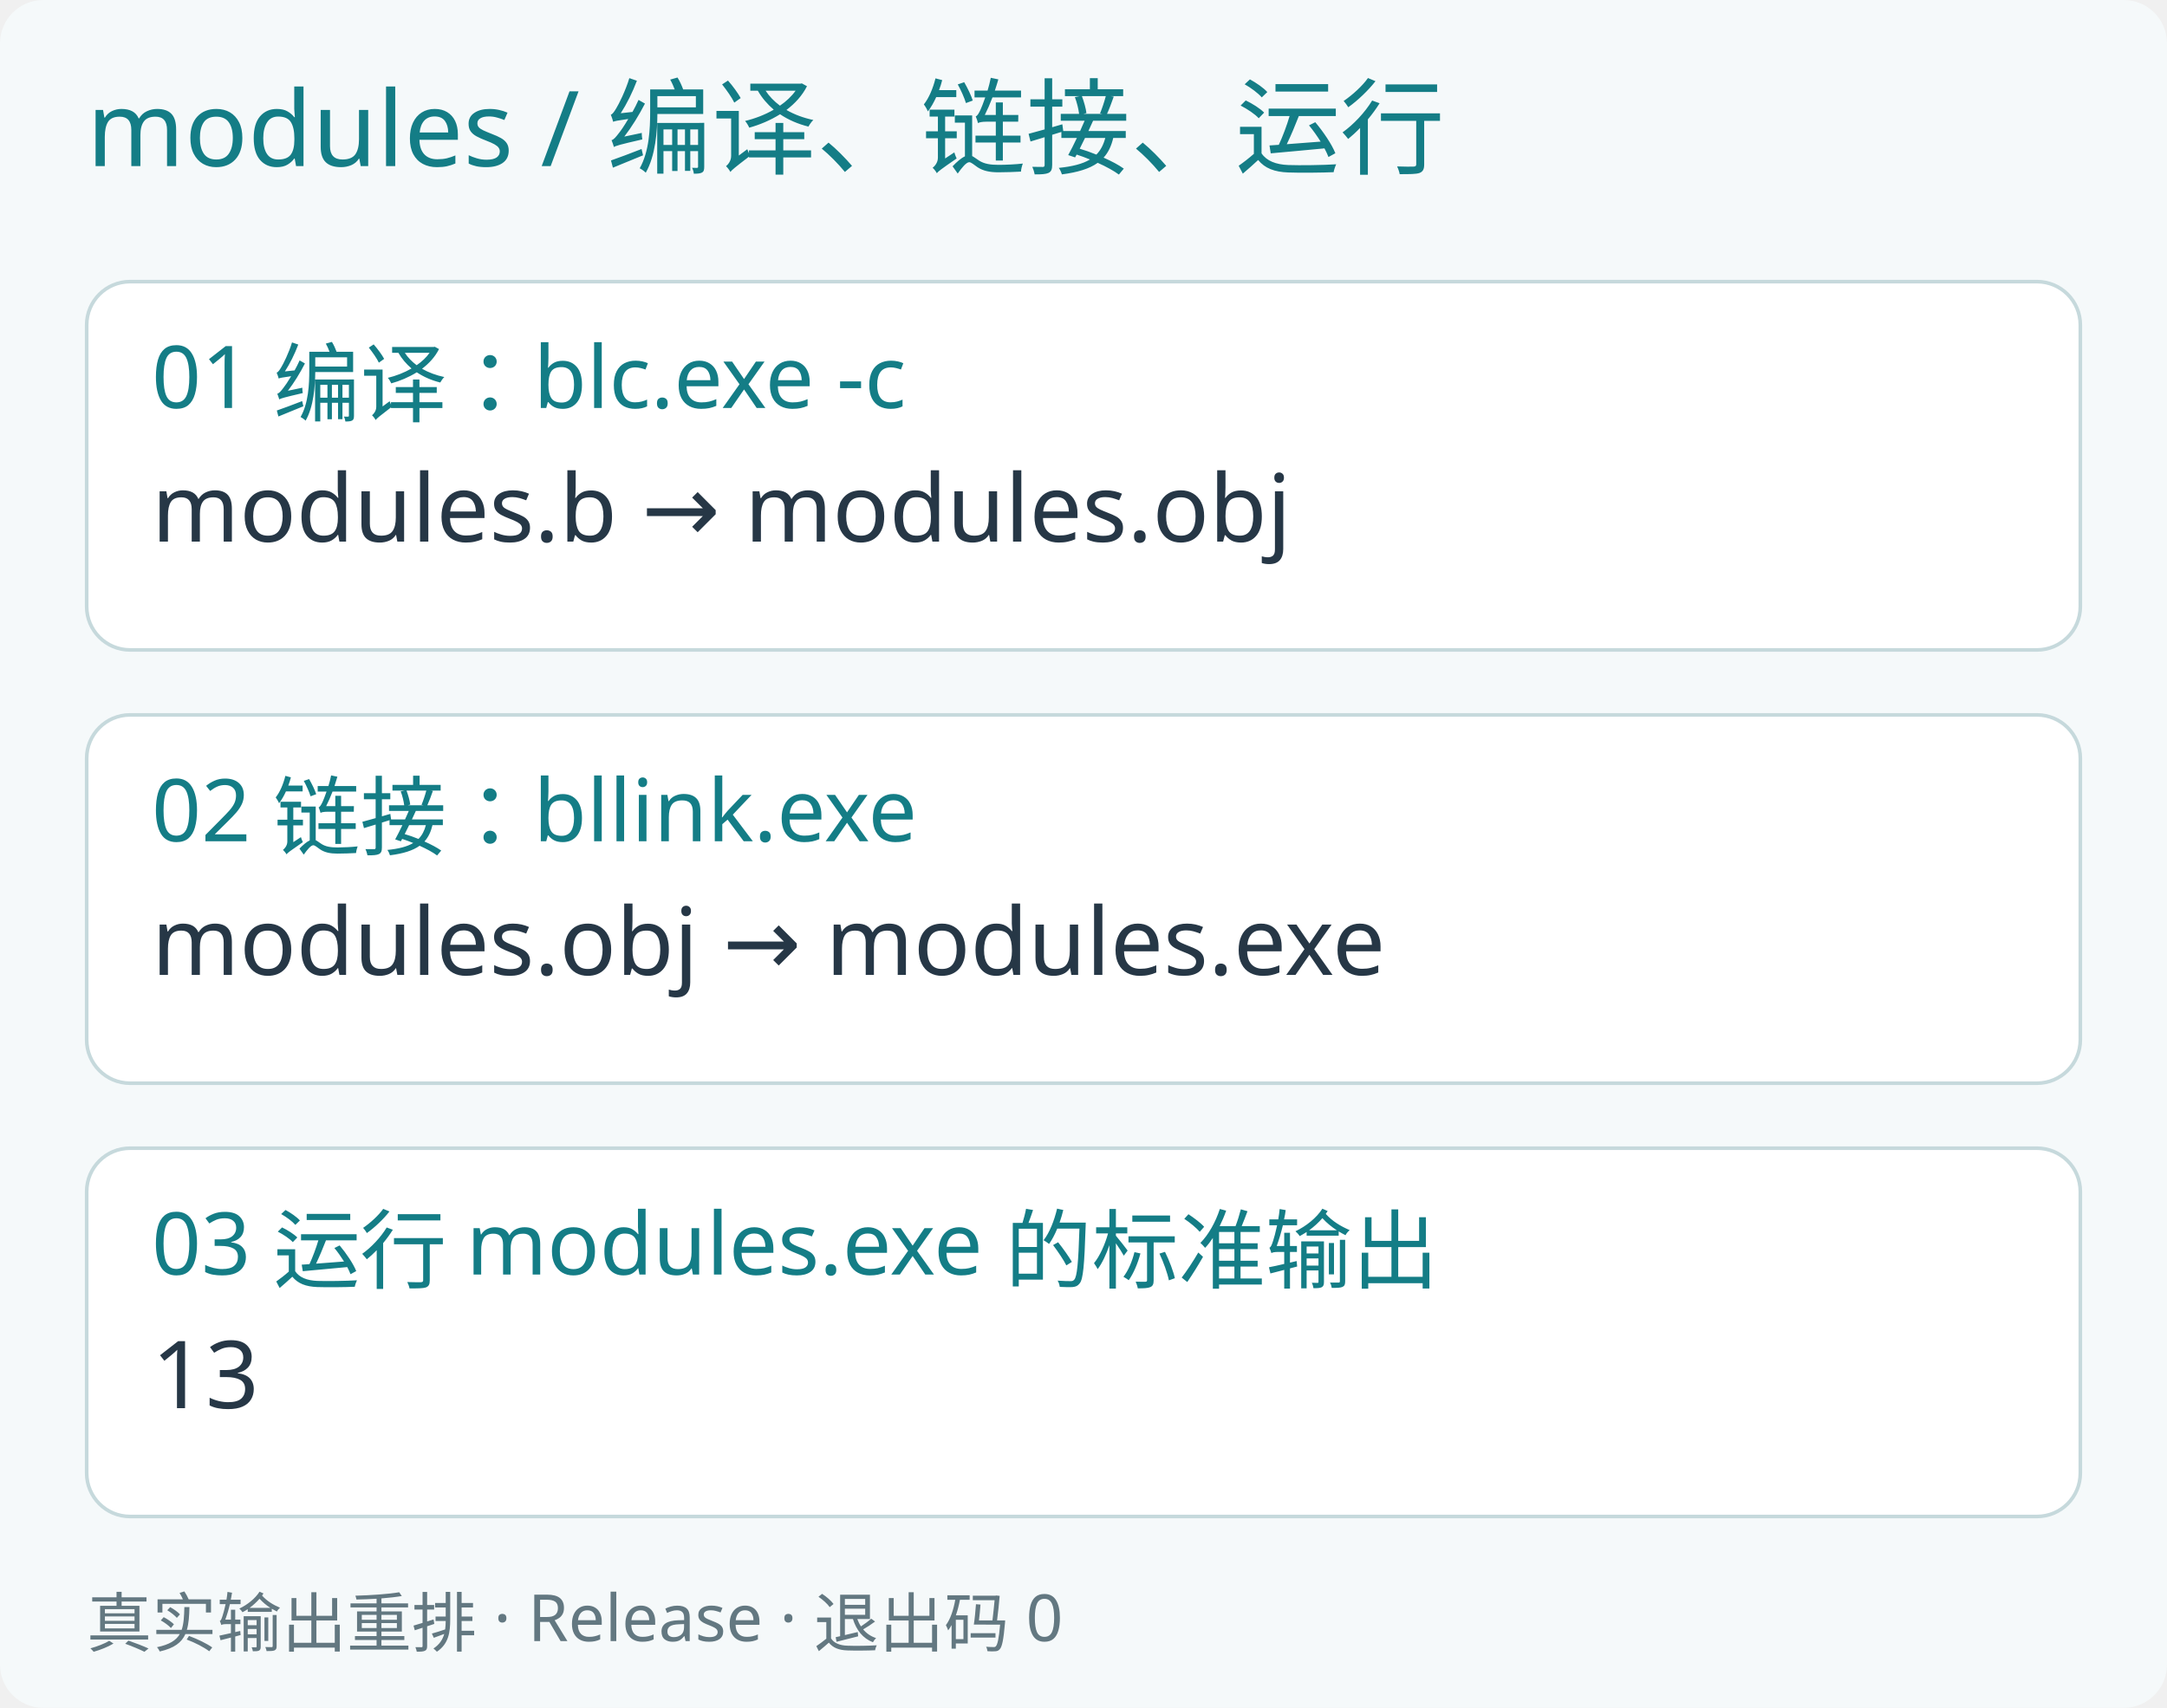
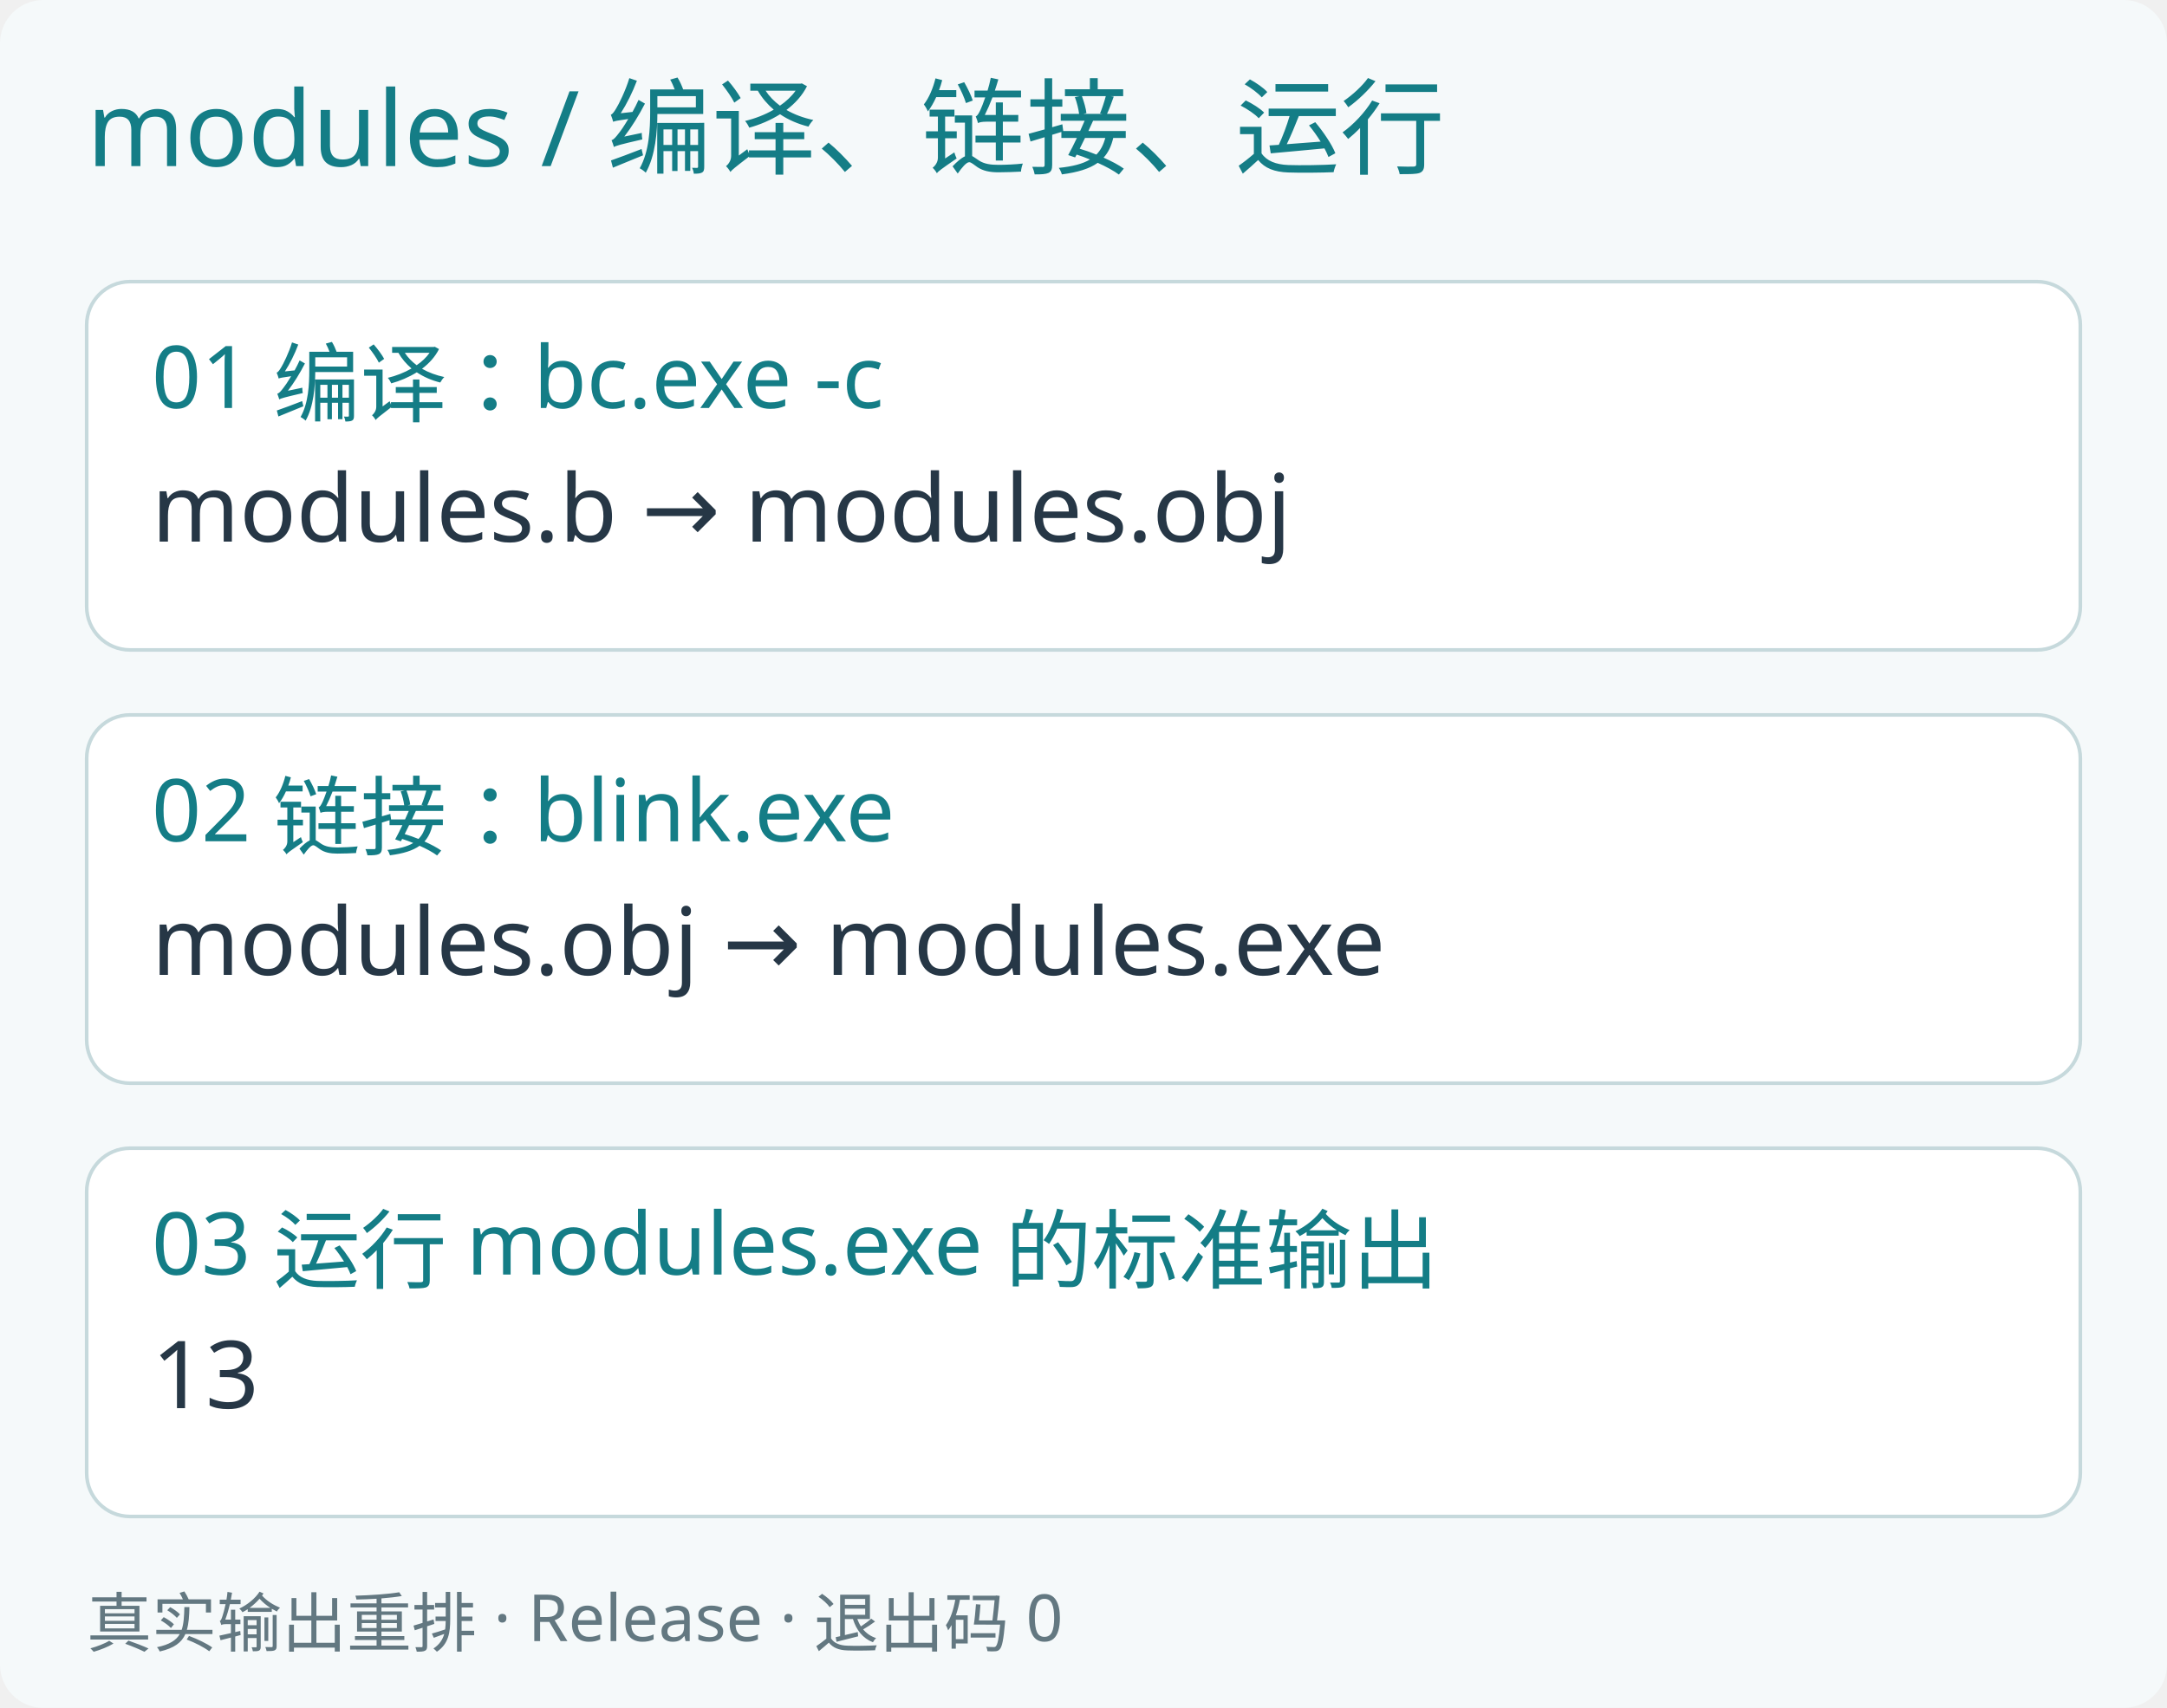
<svg xmlns="http://www.w3.org/2000/svg" width="600" height="473">
  <rect width="600" height="473" rx="12" fill="#f5f9fa" />
  <text x="24" y="46" font-family="SimHei" font-size="29" fill="#147d86">modules / 编译、链接、运行</text>
  <rect x="24" y="78" width="552" height="102" rx="12" fill="white" stroke="#c6d9dc" />
-   <text x="42" y="113" font-family="SimHei" font-size="24" fill="#147d86">01 编译：blc.exe -c</text>
+   <text x="42" y="113" font-family="SimHei" font-size="24" fill="#147d86">01 编译：bc.exe -c</text>
  <text x="42" y="150" font-family="SimHei" font-size="26" fill="#263746">modules.b → modules.obj</text>
  <rect x="24" y="198" width="552" height="102" rx="12" fill="white" stroke="#c6d9dc" />
-   <text x="42" y="233" font-family="SimHei" font-size="24" fill="#147d86">02 链接：bllink.exe</text>
+   <text x="42" y="233" font-family="SimHei" font-size="24" fill="#147d86">02 链接：blink.exe</text>
  <text x="42" y="270" font-family="SimHei" font-size="26" fill="#263746">modules.obj → modules.exe</text>
  <rect x="24" y="318" width="552" height="102" rx="12" fill="white" stroke="#c6d9dc" />
  <text x="42" y="353" font-family="SimHei" font-size="24" fill="#147d86">03 运行 modules.exe 的标准输出</text>
  <text x="42" y="390" font-family="SimHei" font-size="26" fill="#263746">13</text>
  <text x="24" y="456" font-family="SimHei" font-size="18" fill="#637881">真实输出重排 · Release · 退出码 0</text>
</svg>
